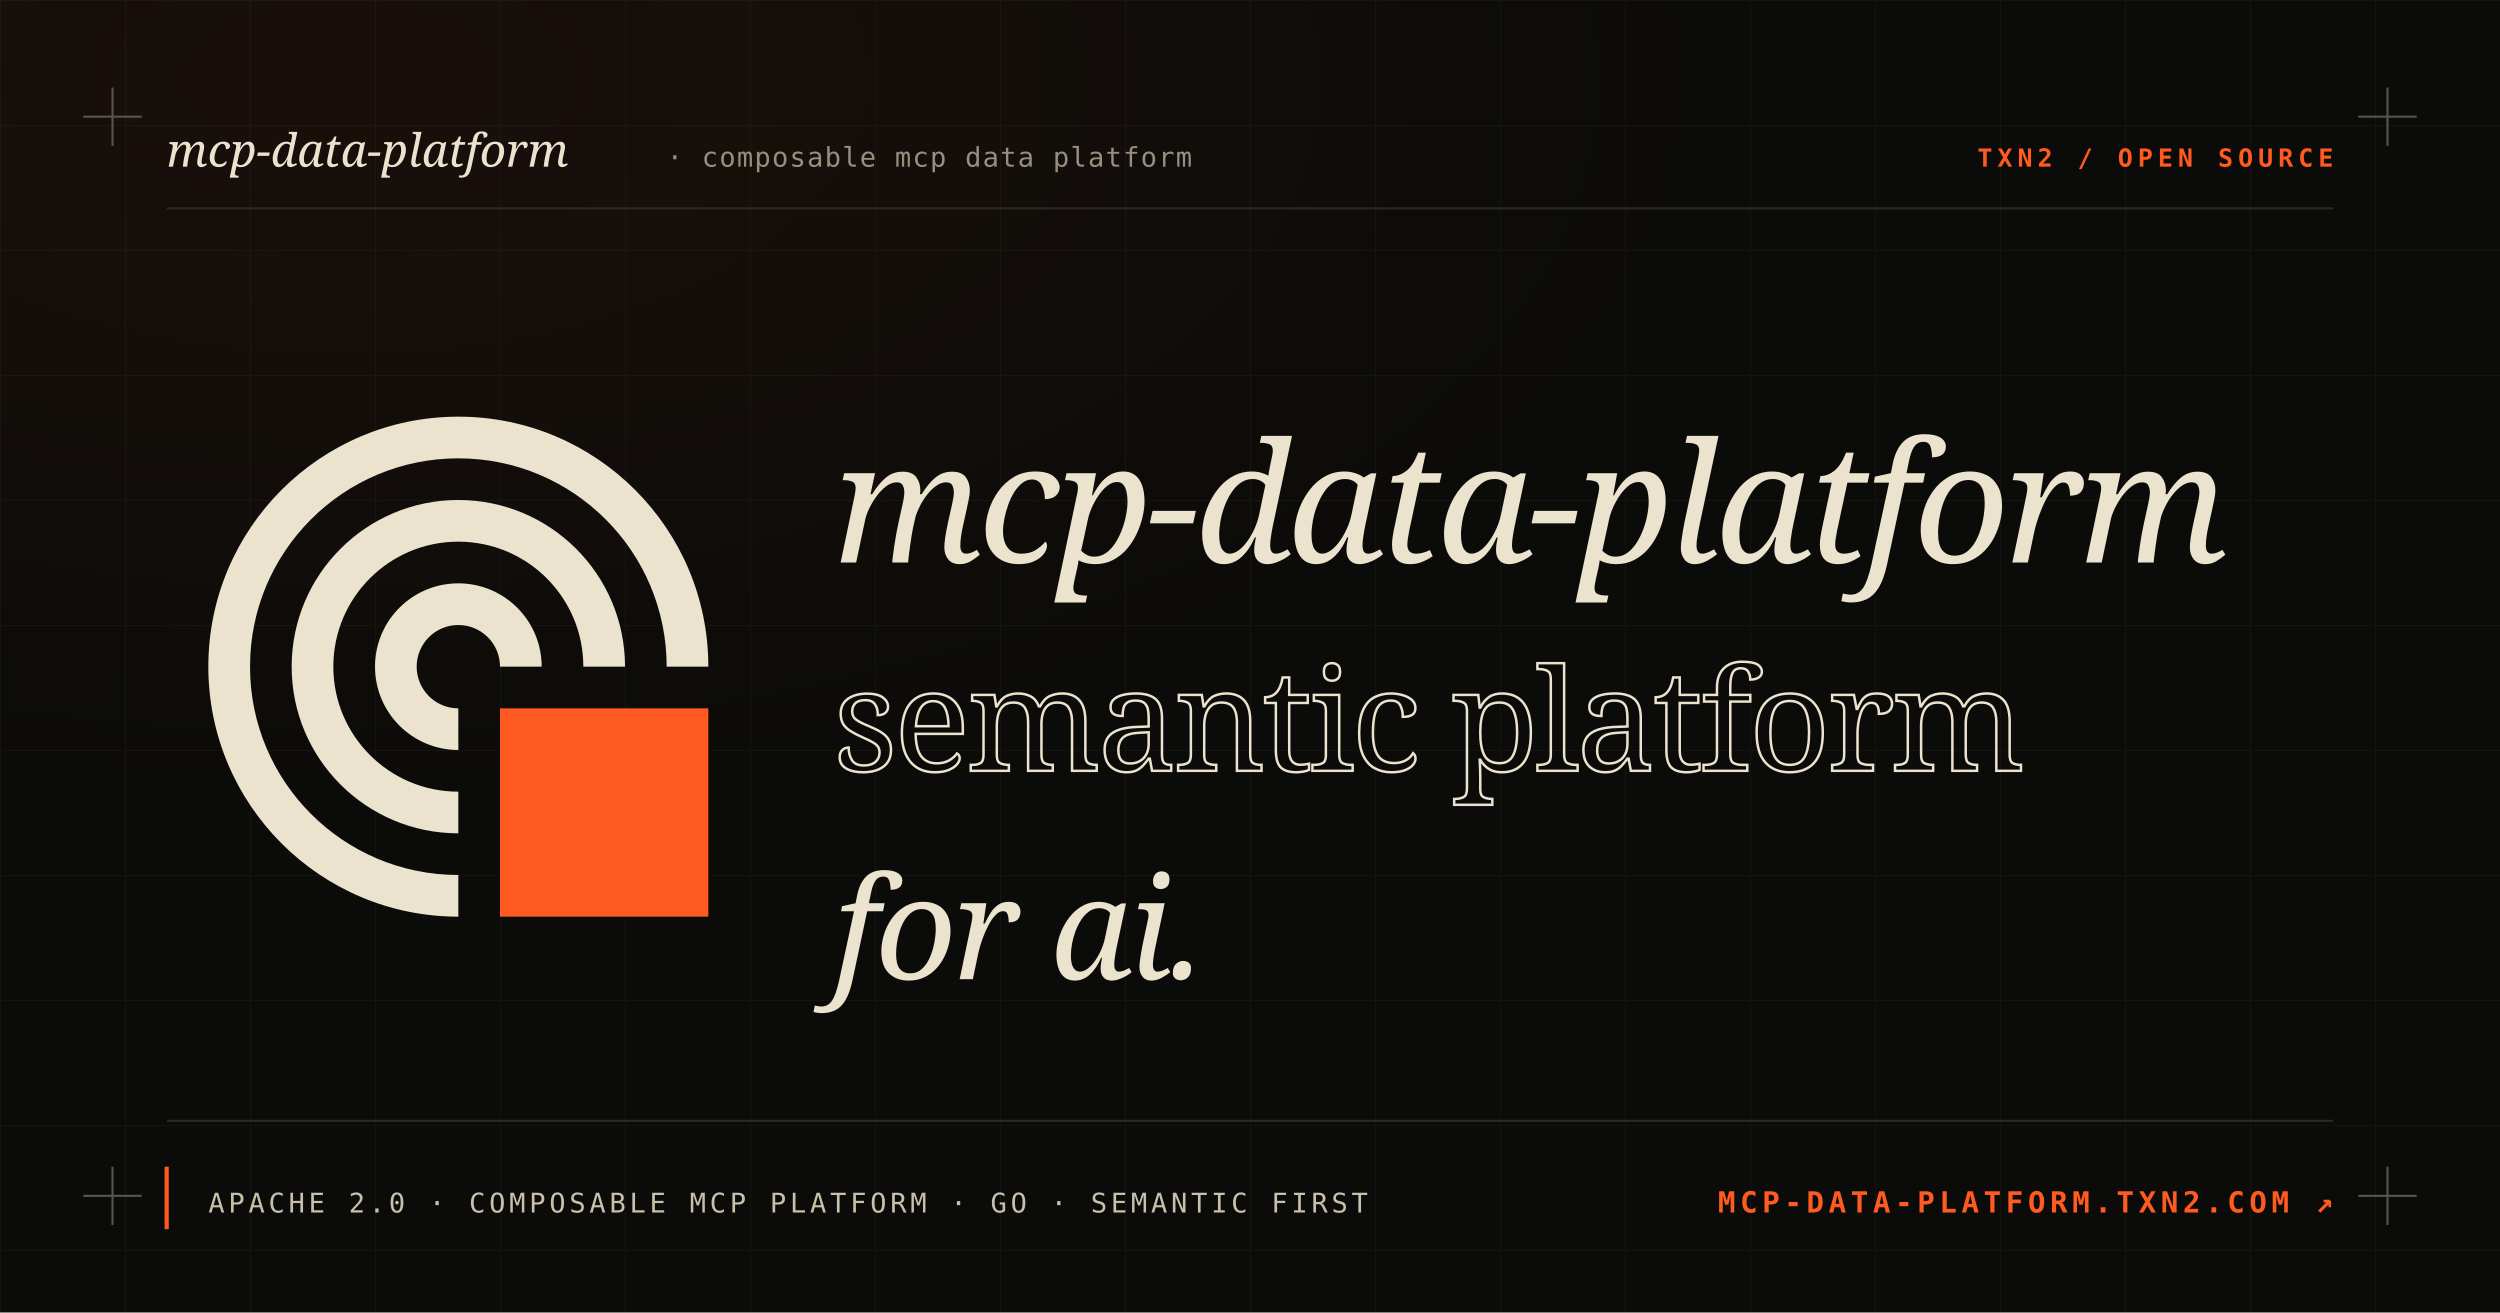
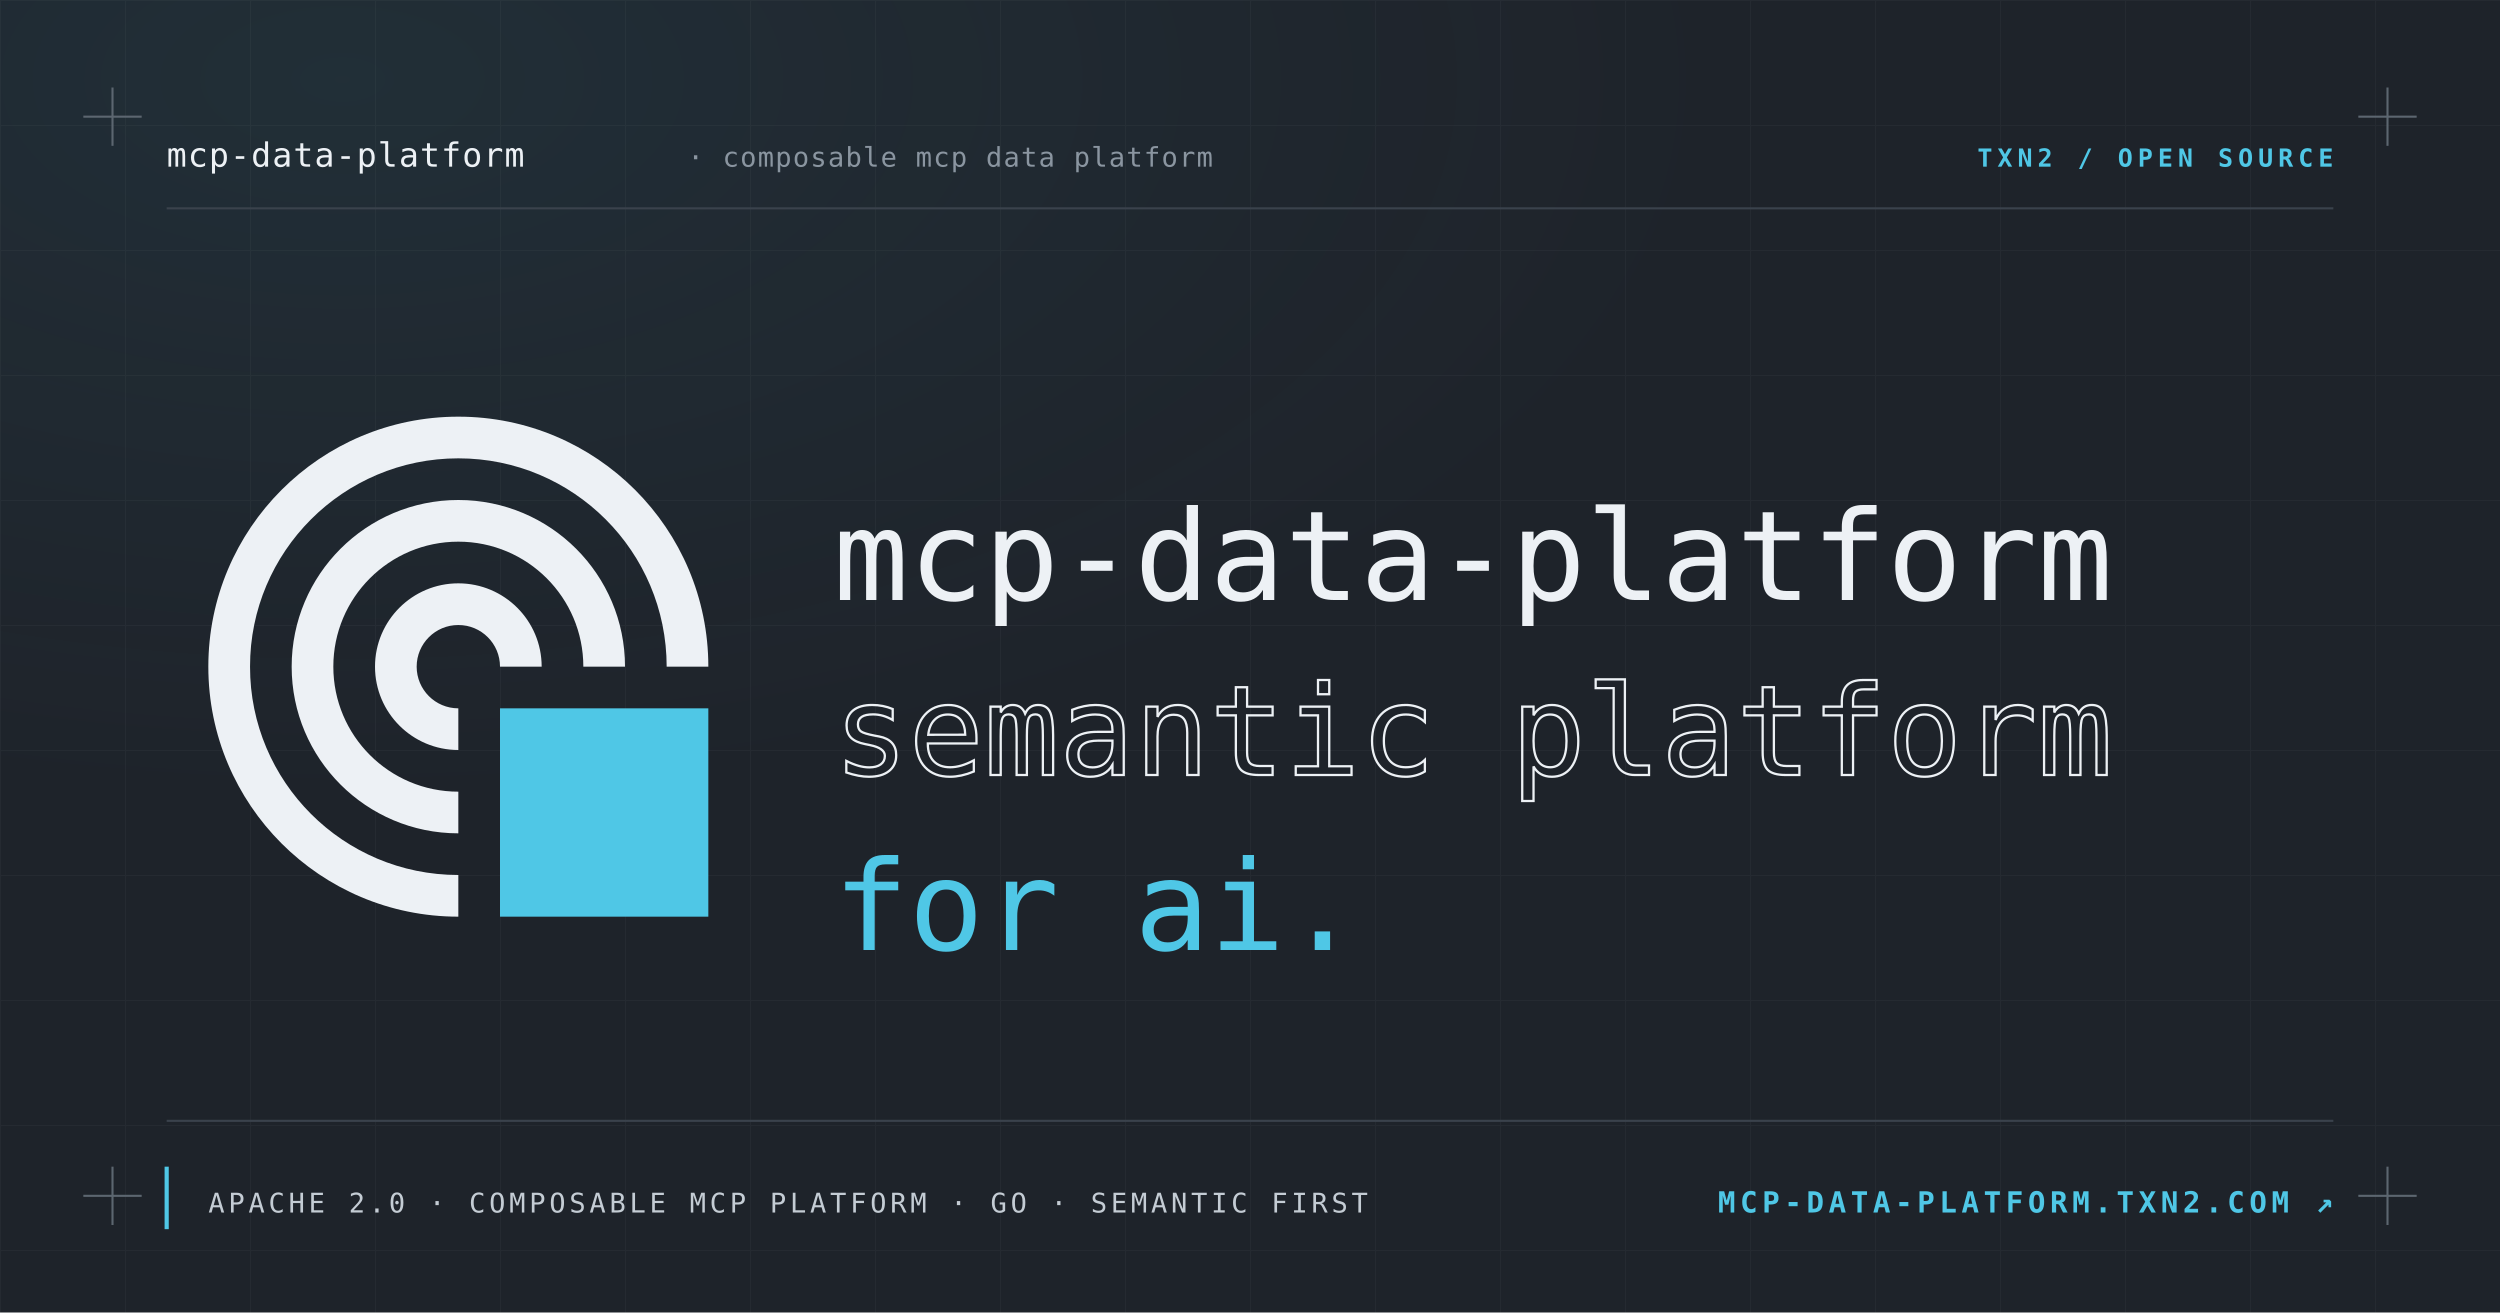
<svg xmlns="http://www.w3.org/2000/svg" width="1200" height="630" viewBox="0 0 1200 630">
-   <rect width="1200" height="630" fill="#0B0B09" />
+   <rect width="1200" height="630" fill="#1E232A" />
  <defs>
    <radialGradient id="tint" cx="14%" cy="6%" r="55%">
-       <stop offset="0%" stop-color="#FF5A1F" stop-opacity="0.06" />
-       <stop offset="100%" stop-color="#FF5A1F" stop-opacity="0" />
+       <stop offset="0%" stop-color="#4FC7E6" stop-opacity="0.07" />
+       <stop offset="100%" stop-color="#4FC7E6" stop-opacity="0" />
    </radialGradient>
    <pattern id="grid" x="0" y="0" width="60" height="60" patternUnits="userSpaceOnUse">
-       <path d="M 60 0 L 0 0 0 60" fill="none" stroke="#ECE3CE" stroke-opacity="0.04" stroke-width="1" />
+       <path d="M 60 0 L 0 0 0 60" fill="none" stroke="#EDF1F5" stroke-opacity="0.035" stroke-width="1" />
    </pattern>
  </defs>
  <rect width="1200" height="630" fill="url(#tint)" />
  <rect width="1200" height="630" fill="url(#grid)" />
-   <g stroke="#5A554B" stroke-width="1">
+   <g stroke="#5C6670" stroke-width="1">
    <line x1="40" y1="56" x2="68" y2="56" />
    <line x1="54" y1="42" x2="54" y2="70" />
    <line x1="1132" y1="56" x2="1160" y2="56" />
    <line x1="1146" y1="42" x2="1146" y2="70" />
    <line x1="40" y1="574" x2="68" y2="574" />
    <line x1="54" y1="560" x2="54" y2="588" />
    <line x1="1132" y1="574" x2="1160" y2="574" />
    <line x1="1146" y1="560" x2="1146" y2="588" />
  </g>
-   <line x1="80" y1="100" x2="1120" y2="100" stroke="#2A2922" stroke-width="1" />
-   <text x="80" y="80" fill="#ECE3CE" font-family="Fraunces, Georgia, serif" font-style="italic" font-weight="400" font-size="22">mcp-data-platform</text>
-   <text x="320" y="80" fill="#968F80" font-family="JetBrains Mono, Menlo, monospace" font-size="13" letter-spacing="0.6">· composable mcp data platform</text>
-   <text x="1120" y="80" fill="#FF5A1F" font-family="JetBrains Mono, Menlo, monospace" font-size="12" font-weight="700" letter-spacing="2.4" text-anchor="end">TXN2 / OPEN SOURCE</text>
+   <line x1="80" y1="100" x2="1120" y2="100" stroke="#3A424C" stroke-width="1" />
+   <text x="80" y="80" fill="#EDF1F5" font-family="'Geist Mono', ui-monospace, 'SF Mono', Menlo, monospace" font-weight="500" font-size="16" letter-spacing="0.5">mcp-data-platform</text>
+   <text x="330" y="80" fill="#8A95A0" font-family="'Geist Mono', ui-monospace, 'SF Mono', Menlo, monospace" font-size="13" letter-spacing="0.6">· composable mcp data platform</text>
+   <text x="1120" y="80" fill="#4FC7E6" font-family="'Geist Mono', ui-monospace, 'SF Mono', Menlo, monospace" font-size="12" font-weight="600" letter-spacing="2.4" text-anchor="end">TXN2 / OPEN SOURCE</text>
  <svg x="100" y="200" width="240" height="240" viewBox="10 10 80 80" overflow="visible">
-     <path fill="#ECE3CE" d="M50,83.333C31.59,83.333 16.667,68.408 16.667,50C16.667,31.588 31.591,16.667 50,16.667C68.408,16.667 83.333,31.589 83.333,50L90,50C90,27.91 72.09,10 50,10C27.909,10 10,27.91 10,50C10,72.09 27.909,90 50,90L50,83.333Z M50,70C38.954,70 30,61.045 30,50C30,38.952 38.954,30 50,30C61.045,30 70,38.952 70,50L76.667,50C76.667,35.273 64.727,23.333 50,23.333C35.272,23.333 23.333,35.273 23.333,50C23.333,64.727 35.272,76.667 50,76.667L50,70Z M50,56.667C46.318,56.667 43.333,53.682 43.333,50C43.333,46.318 46.318,43.333 50,43.333C53.682,43.333 56.667,46.318 56.667,50L63.333,50C63.333,42.637 57.363,36.667 50,36.667C42.635,36.667 36.667,42.637 36.667,50C36.667,57.363 42.635,63.333 50,63.333L50,56.667Z" />
-     <path fill="#FF5A1F" d="M56.667,56.667 H90 V90 H56.667 Z" />
+     <path fill="#EDF1F5" d="M50,83.333C31.59,83.333 16.667,68.408 16.667,50C16.667,31.588 31.591,16.667 50,16.667C68.408,16.667 83.333,31.589 83.333,50L90,50C90,27.91 72.09,10 50,10C27.909,10 10,27.91 10,50C10,72.09 27.909,90 50,90L50,83.333Z M50,70C38.954,70 30,61.045 30,50C30,38.952 38.954,30 50,30C61.045,30 70,38.952 70,50L76.667,50C76.667,35.273 64.727,23.333 50,23.333C35.272,23.333 23.333,35.273 23.333,50C23.333,64.727 35.272,76.667 50,76.667L50,70Z M50,56.667C46.318,56.667 43.333,53.682 43.333,50C43.333,46.318 46.318,43.333 50,43.333C53.682,43.333 56.667,46.318 56.667,50L63.333,50C63.333,42.637 57.363,36.667 50,36.667C42.635,36.667 36.667,42.637 36.667,50C36.667,57.363 42.635,63.333 50,63.333L50,56.667Z" />
+     <path fill="#4FC7E6" d="M56.667,56.667 H90 V90 H56.667 Z" />
  </svg>
-   <text x="400" y="270" fill="#ECE3CE" font-family="Fraunces, Georgia, serif" font-style="italic" font-weight="300" font-size="80" letter-spacing="-2">mcp-data-platform</text>
-   <text x="400" y="370" fill="none" stroke="#ECE3CE" stroke-width="1.2" font-family="Fraunces, Georgia, serif" font-weight="400" font-size="68" letter-spacing="-1.5">semantic platform</text>
-   <text x="400" y="470" fill="#ECE3CE" font-family="Fraunces, Georgia, serif" font-style="italic" font-weight="300" font-size="68" letter-spacing="-1.5">for ai.</text>
-   <line x1="80" y1="538" x2="1120" y2="538" stroke="#2A2922" stroke-width="1" />
-   <line x1="80" y1="560" x2="80" y2="590" stroke="#FF5A1F" stroke-width="2" />
-   <text x="100" y="582" fill="#C9C0AB" font-family="JetBrains Mono, Menlo, monospace" font-size="13" letter-spacing="1.8">APACHE 2.0  ·  COMPOSABLE MCP PLATFORM  ·  GO  ·  SEMANTIC FIRST</text>
-   <text x="1120" y="582" fill="#FF5A1F" font-family="JetBrains Mono, Menlo, monospace" font-size="14" font-weight="700" letter-spacing="2.2" text-anchor="end">MCP-DATA-PLATFORM.TXN2.COM  ↗</text>
+   <text x="400" y="288" fill="#EDF1F5" font-family="'Geist Mono', ui-monospace, 'SF Mono', Menlo, monospace" font-weight="500" font-size="60" letter-spacing="0">mcp-data-platform</text>
+   <text x="400" y="372" fill="none" stroke="#EDF1F5" stroke-width="1.1" font-family="'Geist Mono', ui-monospace, 'SF Mono', Menlo, monospace" font-weight="400" font-size="60" letter-spacing="0">semantic platform</text>
+   <text x="400" y="456" fill="#4FC7E6" font-family="'Geist Mono', ui-monospace, 'SF Mono', Menlo, monospace" font-weight="500" font-size="60" letter-spacing="0">for ai.</text>
+   <line x1="80" y1="538" x2="1120" y2="538" stroke="#3A424C" stroke-width="1" />
+   <line x1="80" y1="560" x2="80" y2="590" stroke="#4FC7E6" stroke-width="2" />
+   <text x="100" y="582" fill="#C4CCD4" font-family="'Geist Mono', ui-monospace, 'SF Mono', Menlo, monospace" font-size="13" letter-spacing="1.8">APACHE 2.0  ·  COMPOSABLE MCP PLATFORM  ·  GO  ·  SEMANTIC FIRST</text>
+   <text x="1120" y="582" fill="#4FC7E6" font-family="'Geist Mono', ui-monospace, 'SF Mono', Menlo, monospace" font-size="14" font-weight="600" letter-spacing="2.2" text-anchor="end">MCP-DATA-PLATFORM.TXN2.COM  ↗</text>
</svg>
